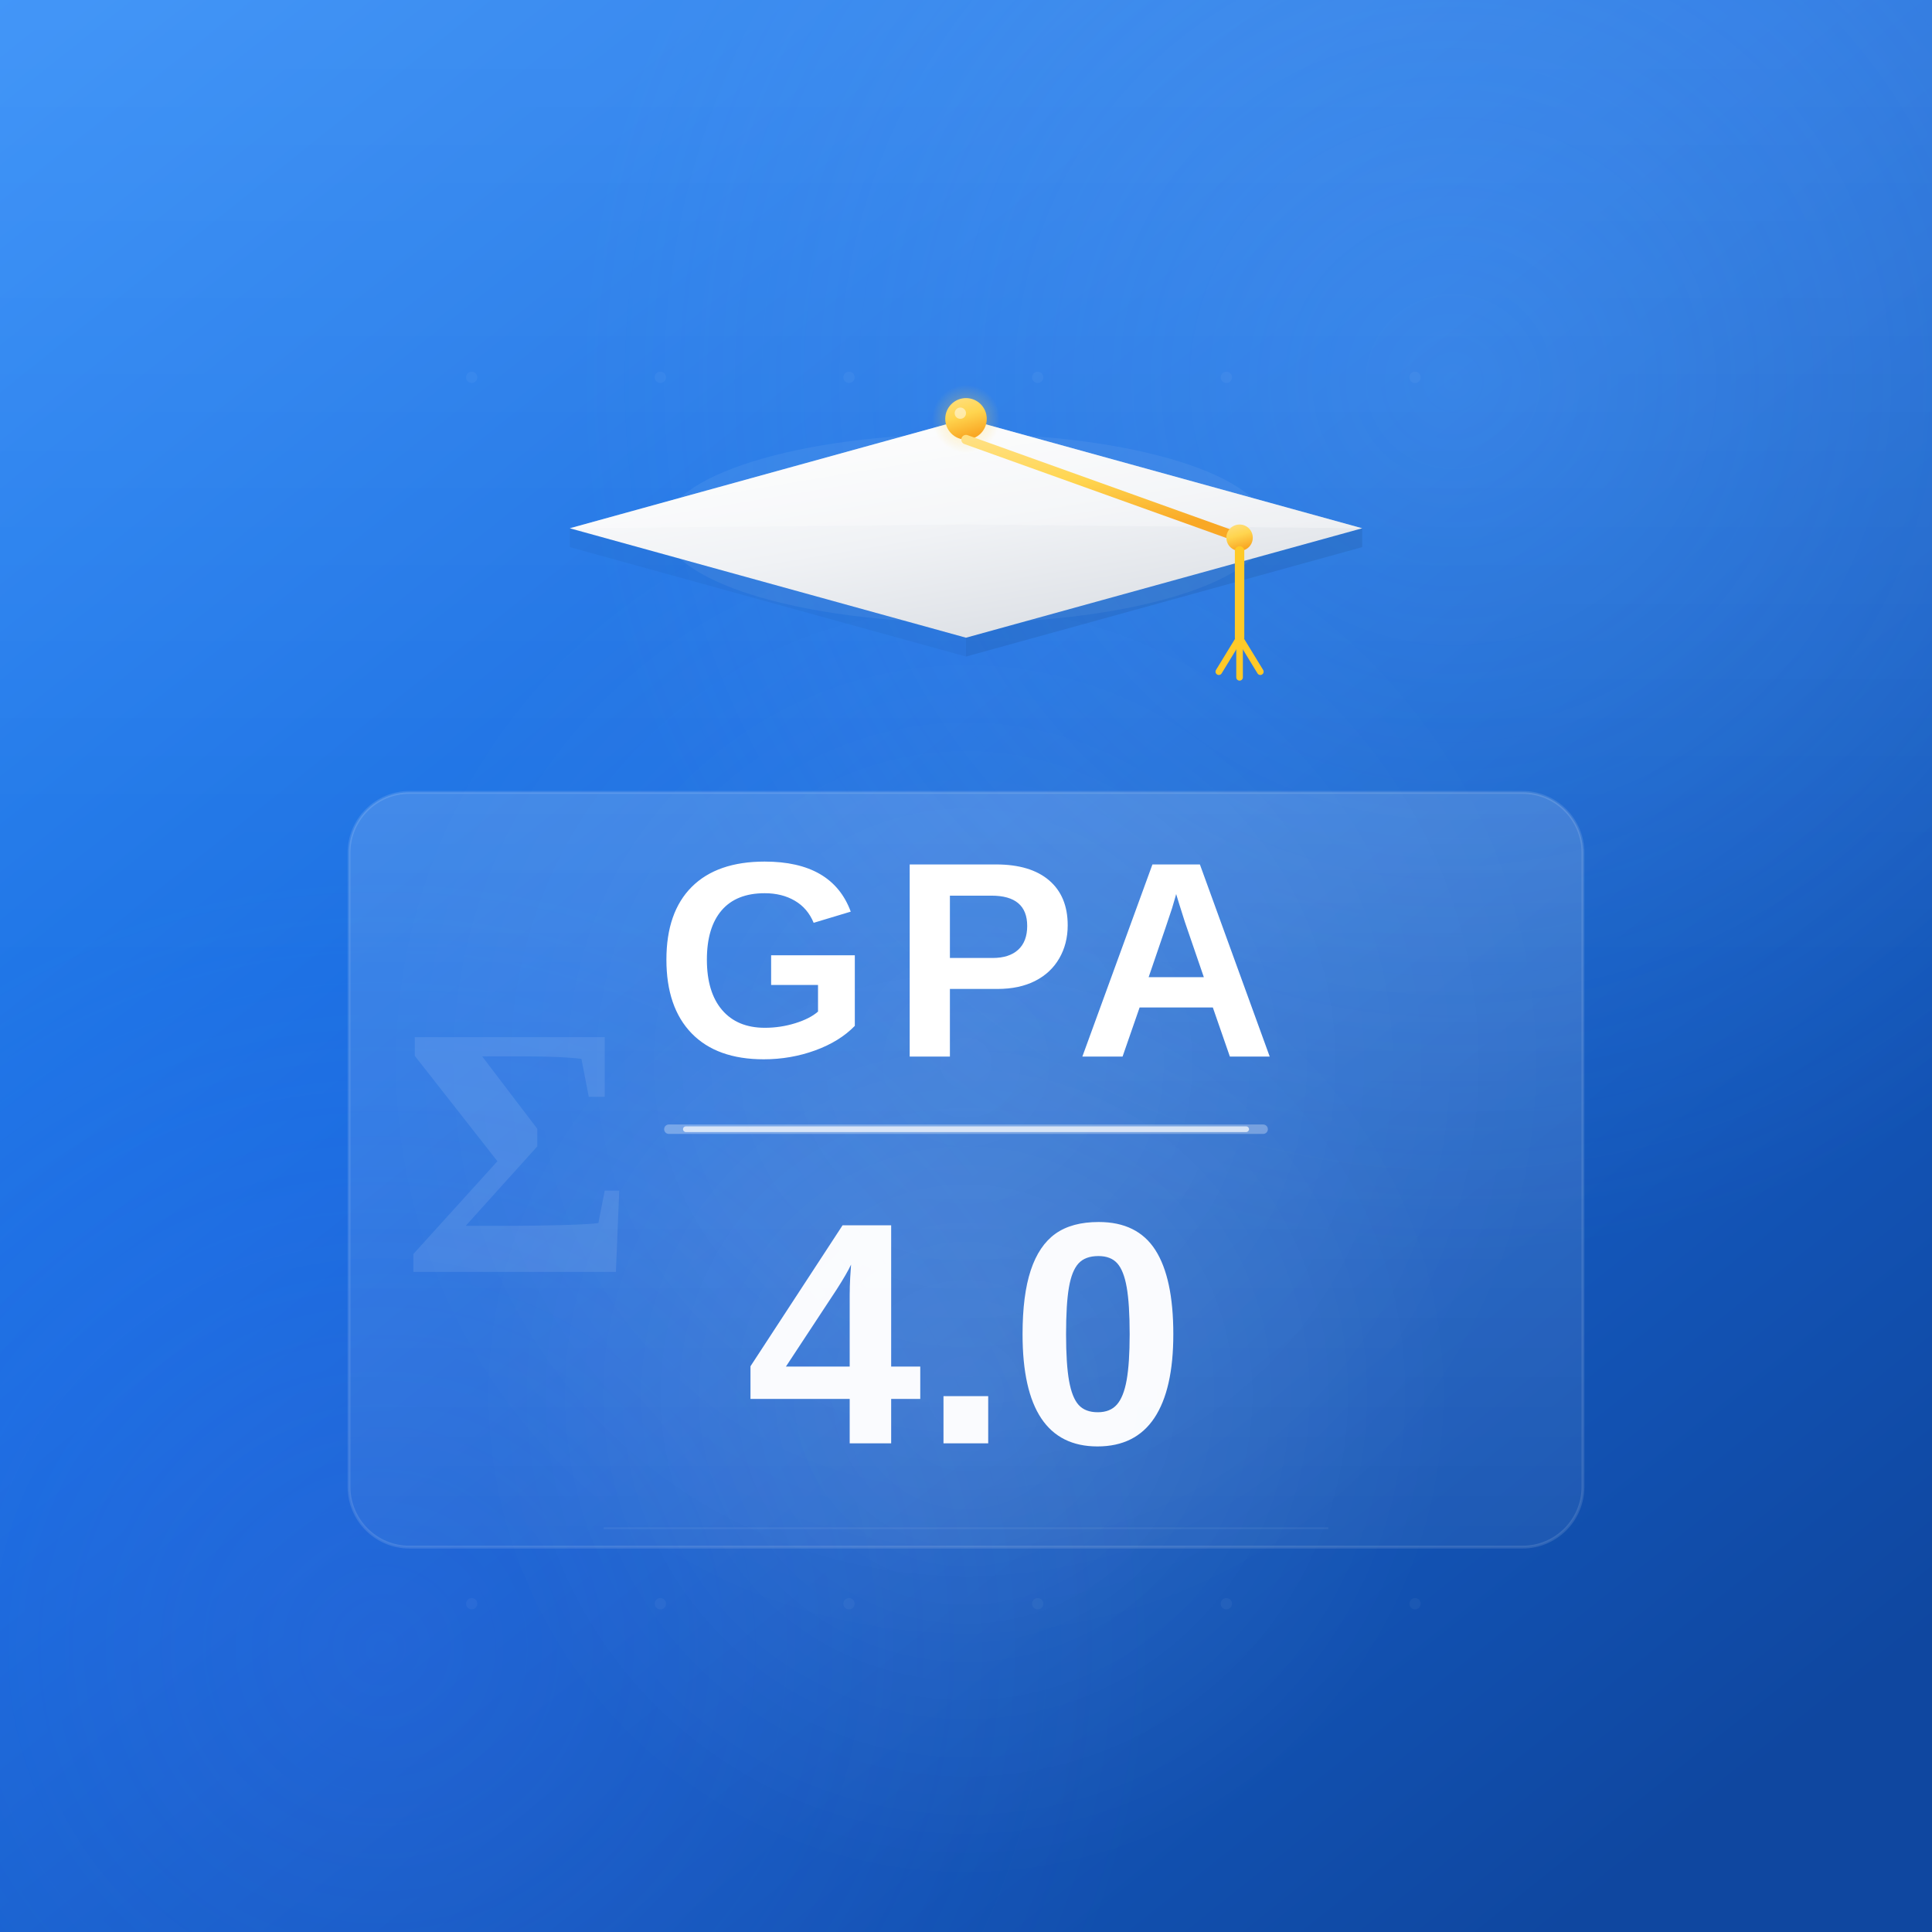
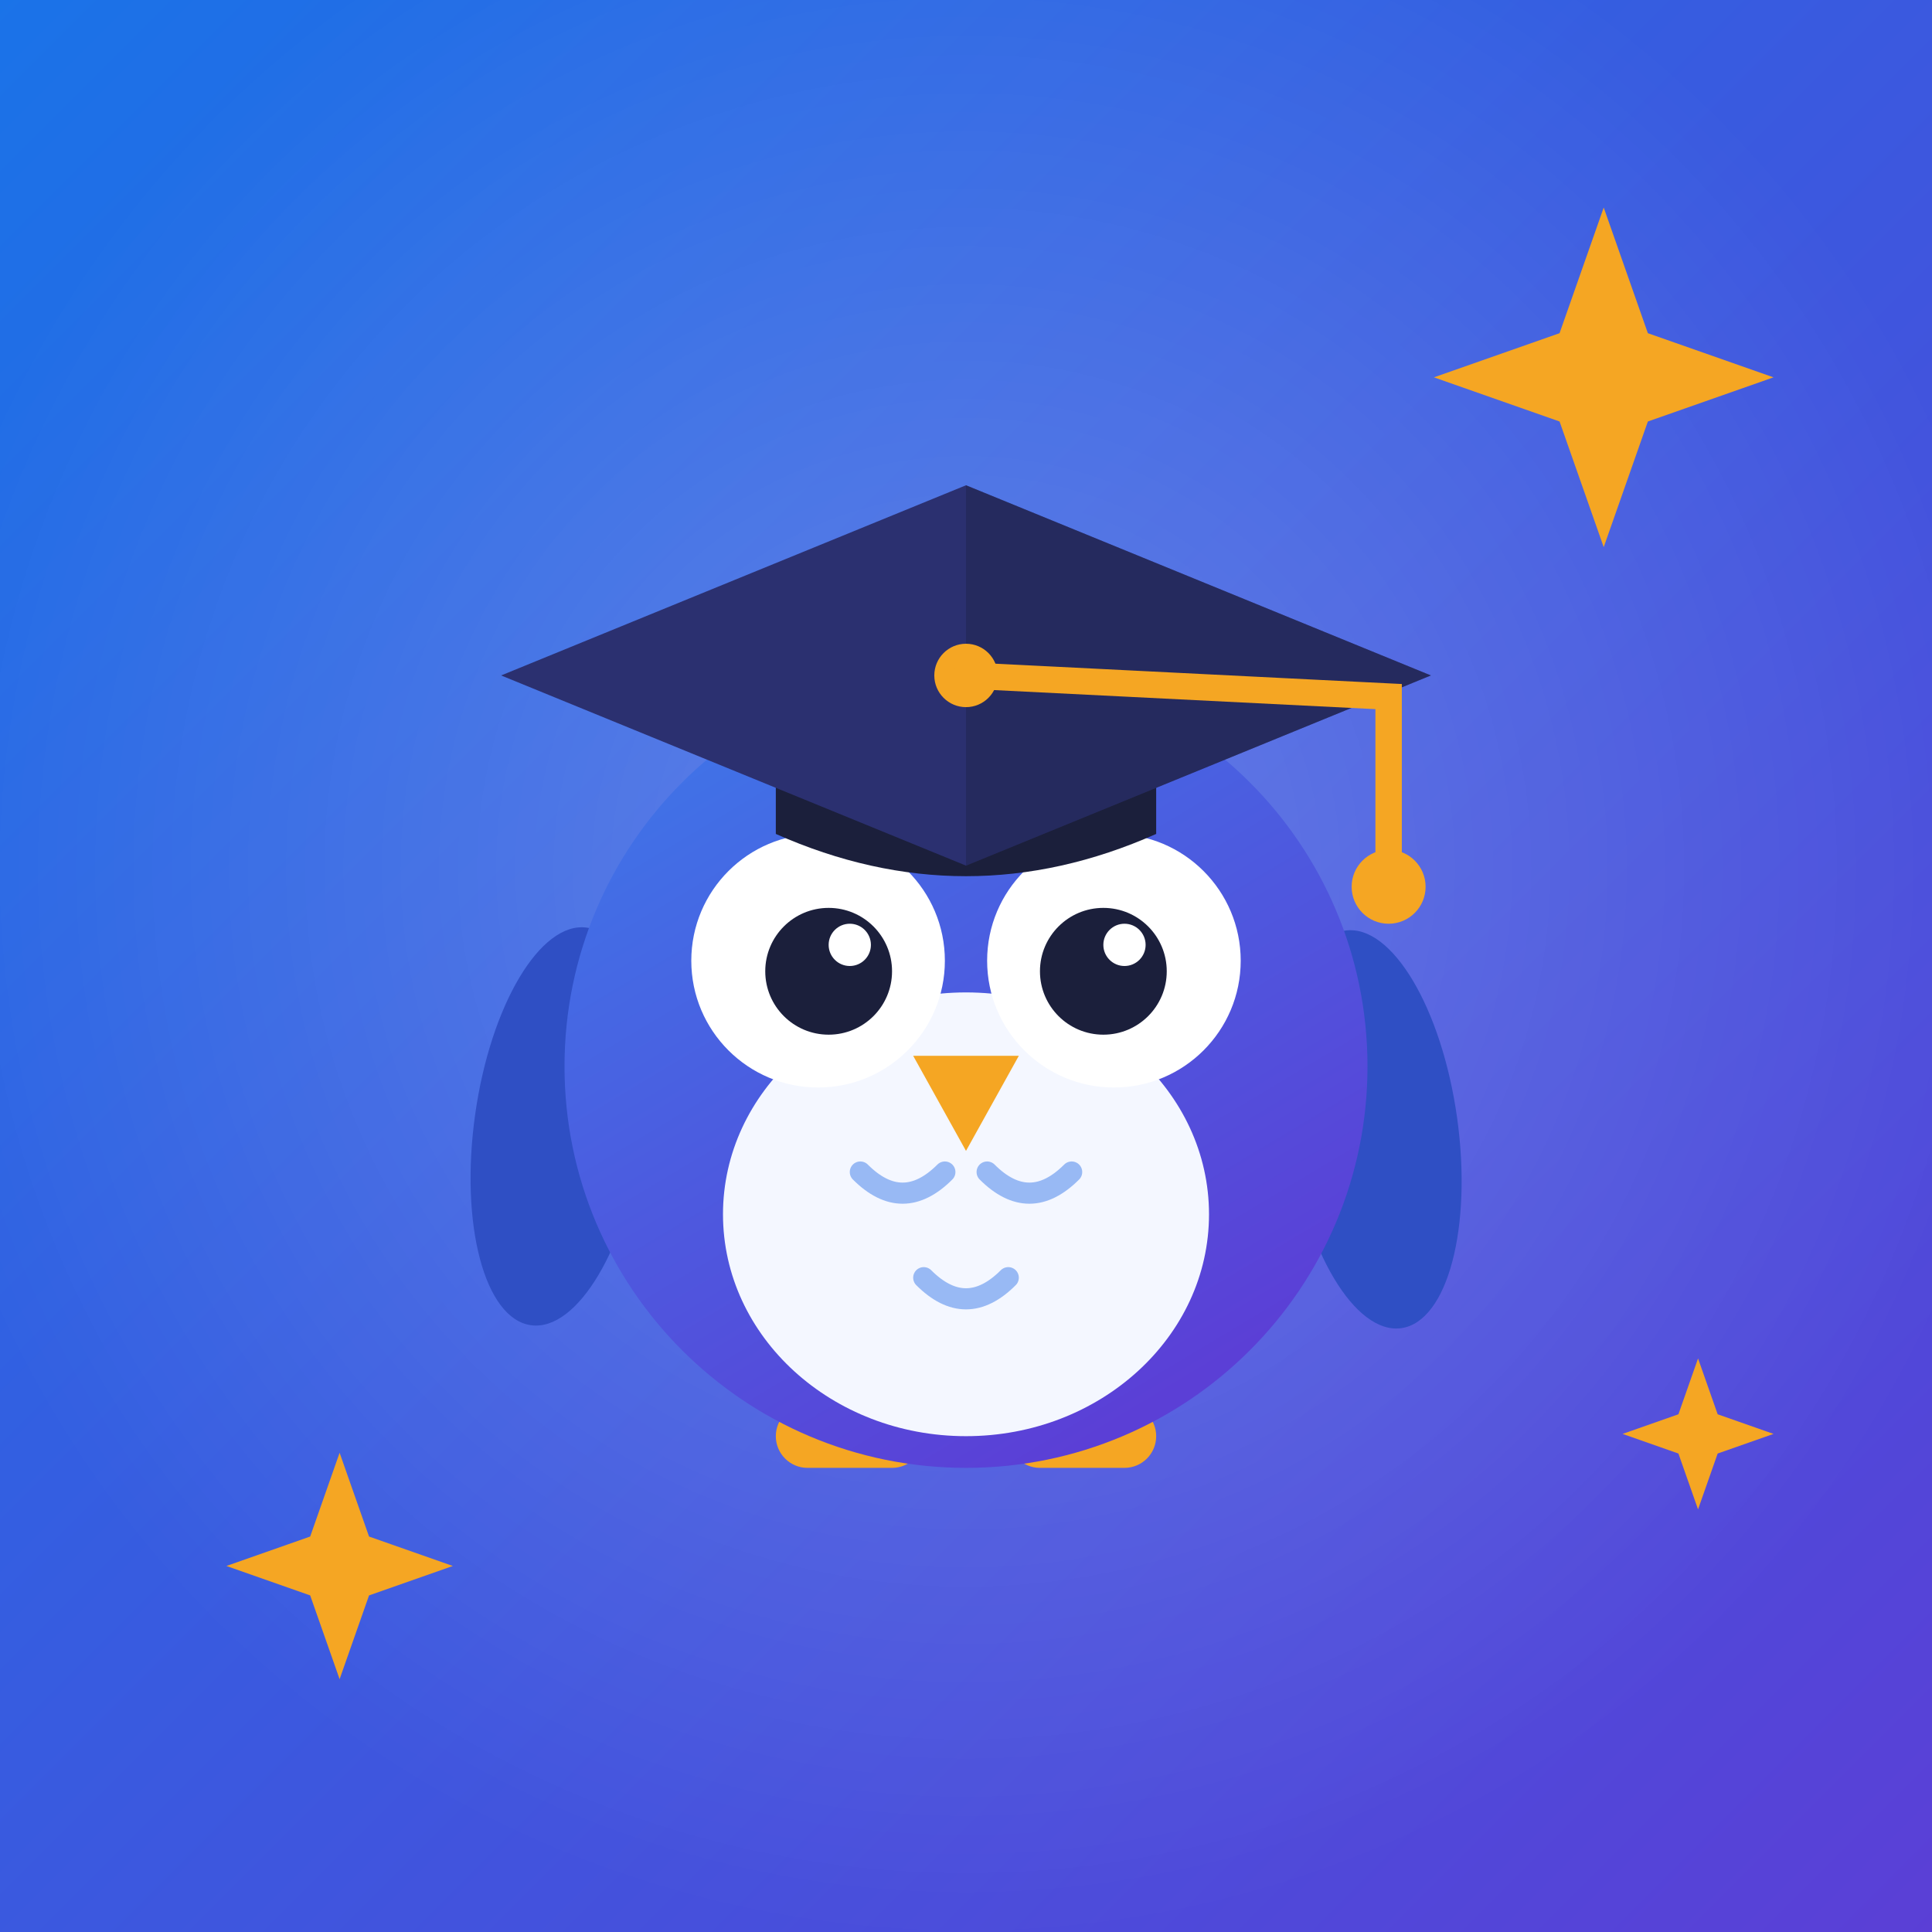
<svg xmlns="http://www.w3.org/2000/svg" viewBox="0 0 1024 1024" width="1024" height="1024">
  <defs>
-     <linearGradient id="bg" x1="0" y1="0" x2="0.8" y2="1">
-       <stop offset="0%" stop-color="#2E8BF7" />
-       <stop offset="45%" stop-color="#1A6DE0" />
-       <stop offset="100%" stop-color="#0F47A0" />
+     <linearGradient id="body" x1="0" y1="0" x2="0.6" y2="1">
+       <stop offset="0" stop-color="#3B7BEA" />
+       <stop offset="1" stop-color="#5B3FD6" />
    </linearGradient>
-     <radialGradient id="glow1" cx="0.75" cy="0.2" r="0.45">
-       <stop offset="0%" stop-color="rgba(100,180,255,0.25)" />
-       <stop offset="100%" stop-color="rgba(100,180,255,0)" />
+     <linearGradient id="bg" x1="0" y1="0" x2="1" y2="1">
+       <stop offset="0" stop-color="#1A73E8" />
+       <stop offset="1" stop-color="#5B3FD6" />
+     </linearGradient>
+     <radialGradient id="glow" cx="0.5" cy="0.45" r="0.55">
+       <stop offset="0" stop-color="#ffffff" stop-opacity="0.22" />
+       <stop offset="1" stop-color="#ffffff" stop-opacity="0" />
    </radialGradient>
-     <radialGradient id="glow2" cx="0.2" cy="0.85" r="0.4">
-       <stop offset="0%" stop-color="rgba(80,120,255,0.2)" />
-       <stop offset="100%" stop-color="rgba(80,120,255,0)" />
-     </radialGradient>
-     <radialGradient id="glow3" cx="0.5" cy="0.55" r="0.3">
-       <stop offset="0%" stop-color="rgba(255,255,255,0.08)" />
-       <stop offset="100%" stop-color="rgba(255,255,255,0)" />
-     </radialGradient>
-     <radialGradient id="textGlow" cx="0.5" cy="0.72" r="0.25">
-       <stop offset="0%" stop-color="rgba(255,255,255,0.1)" />
-       <stop offset="100%" stop-color="rgba(255,255,255,0)" />
-     </radialGradient>
-     <linearGradient id="glass" x1="0" y1="0" x2="0" y2="1">
-       <stop offset="0%" stop-color="rgba(255,255,255,0.15)" />
-       <stop offset="100%" stop-color="rgba(255,255,255,0.05)" />
-     </linearGradient>
-     <linearGradient id="capGrad" x1="0.2" y1="0" x2="0.8" y2="1">
-       <stop offset="0%" stop-color="#FFFFFF" />
-       <stop offset="50%" stop-color="#F0F2F5" />
-       <stop offset="100%" stop-color="#D8DCE2" />
-     </linearGradient>
-     <linearGradient id="gold" x1="0" y1="0" x2="0.3" y2="1">
-       <stop offset="0%" stop-color="#FFE082" />
-       <stop offset="50%" stop-color="#FFD54F" />
-       <stop offset="100%" stop-color="#F9A825" />
-     </linearGradient>
-     <radialGradient id="goldGlow" cx="0.5" cy="0.5" r="0.5">
-       <stop offset="0%" stop-color="rgba(255,213,79,0.5)" />
-       <stop offset="100%" stop-color="rgba(255,213,79,0)" />
-     </radialGradient>
-     <linearGradient id="topShine" x1="0" y1="0" x2="0" y2="0.5">
-       <stop offset="0%" stop-color="rgba(255,255,255,0.1)" />
-       <stop offset="100%" stop-color="rgba(255,255,255,0)" />
-     </linearGradient>
  </defs>
  <rect width="1024" height="1024" fill="url(#bg)" />
-   <rect width="1024" height="1024" fill="url(#glow1)" />
-   <rect width="1024" height="1024" fill="url(#glow2)" />
-   <rect width="1024" height="1024" fill="url(#glow3)" />
-   <rect width="1024" height="1024" fill="url(#topShine)" />
-   <g opacity="0.04">
-     <circle cx="250" cy="200" r="3" fill="white" />
-     <circle cx="350" cy="200" r="3" fill="white" />
-     <circle cx="450" cy="200" r="3" fill="white" />
-     <circle cx="550" cy="200" r="3" fill="white" />
-     <circle cx="650" cy="200" r="3" fill="white" />
-     <circle cx="750" cy="200" r="3" fill="white" />
-     <circle cx="250" cy="850" r="3" fill="white" />
-     <circle cx="350" cy="850" r="3" fill="white" />
-     <circle cx="450" cy="850" r="3" fill="white" />
-     <circle cx="550" cy="850" r="3" fill="white" />
-     <circle cx="650" cy="850" r="3" fill="white" />
-     <circle cx="750" cy="850" r="3" fill="white" />
+   <rect width="1024" height="1024" fill="url(#glow)" />
+   <path transform="translate(850 200) scale(9)" d="M0 -10 L2.6 -2.6 L10 0 L2.6 2.6 L0 10 L-2.6 2.6 L-10 0 L-2.6 -2.6 Z" fill="#F5A623" />
+   <path transform="translate(180 830) scale(6)" d="M0 -10 L2.6 -2.6 L10 0 L2.6 2.6 L0 10 L-2.6 2.6 L-10 0 L-2.6 -2.6 Z" fill="#F5A623" />
+   <path transform="translate(900 760) scale(4)" d="M0 -10 L2.6 -2.6 L10 0 L2.6 2.6 L0 10 L-2.6 2.6 L-10 0 L-2.6 -2.6 Z" fill="#F5A623" />
+   <g transform="translate(176 162) scale(5.6)">
+     <rect x="42" y="104" width="14" height="6" rx="3" fill="#F5A623" />
+     <rect x="64" y="104" width="14" height="6" rx="3" fill="#F5A623" />
+     <g transform="rotate(8 24 74)">
+       <ellipse cx="22" cy="78" rx="8" ry="19" fill="#2F4FC4" />
+     </g>
+     <g transform="rotate(-8 98 74)">
+       <ellipse cx="98" cy="78" rx="8" ry="19" fill="#2F4FC4" />
+     </g>
+     <ellipse cx="60" cy="72" rx="38" ry="38" fill="url(#body)" />
+     <ellipse cx="60" cy="86" rx="23" ry="21" fill="#F4F7FF" />
+     <path d="M50 82 q4 4 8 0 M62 82 q4 4 8 0 M56 92 q4 4 8 0" stroke="#3B7BEA" stroke-width="2" stroke-linecap="round" fill="none" opacity="0.5" />
+     <circle cx="46" cy="62" r="12" fill="#fff" />
+     <circle cx="74" cy="62" r="12" fill="#fff" />
+     <circle cx="47" cy="63" r="6" fill="#1B1F3B" />
+     <circle cx="73" cy="63" r="6" fill="#1B1F3B" />
+     <circle cx="49" cy="60.5" r="2" fill="#fff" />
+     <circle cx="75" cy="60.5" r="2" fill="#fff" />
+     <path d="M55 71 L65 71 L60 80 Z" fill="#F5A623" />
+     <g transform="translate(0 -5)">
+       <path d="M42 44 L42 55 Q60 63 78 55 L78 44 Z" fill="#1B1F3B" />
+       <path d="M16 40 L60 22 L104 40 L60 58 Z" fill="#2B3070" />
+       <path d="M60 22 L104 40 L60 58 Z" fill="#1B1F3B" opacity="0.35" />
+       <circle cx="60" cy="40" r="3" fill="#F5A623" />
+       <path d="M60 40 L100 42 L100 58" stroke="#F5A623" stroke-width="2.5" fill="none" stroke-linecap="round" />
+       <circle cx="100" cy="60" r="3.5" fill="#F5A623" />
+     </g>
  </g>
-   <g transform="translate(512, 280)">
-     <ellipse cx="0" cy="0" rx="160" ry="50" fill="rgba(255,255,255,0.06)" />
-     <polygon points="0,-58 210,0 0,58 -210,0" fill="url(#capGrad)" />
-     <polygon points="0,-58 210,0 0,-2 -210,0" fill="rgba(255,255,255,0.3)" />
-     <polygon points="0,58 210,0 210,10 0,68" fill="rgba(0,0,0,0.08)" />
-     <polygon points="0,58 -210,0 -210,10 0,68" fill="rgba(0,0,0,0.04)" />
-     <circle cx="0" cy="-58" r="18" fill="url(#goldGlow)" />
-     <circle cx="0" cy="-58" r="11" fill="url(#gold)" />
-     <circle cx="-3" cy="-61" r="3" fill="rgba(255,255,255,0.5)" />
-     <line x1="0" y1="-47" x2="145" y2="5" stroke="url(#gold)" stroke-width="5" stroke-linecap="round" />
-     <circle cx="145" cy="5" r="7" fill="url(#gold)" />
-     <line x1="145" y1="12" x2="145" y2="58" stroke="#FFCA28" stroke-width="5" stroke-linecap="round" />
-     <line x1="145" y1="58" x2="134" y2="76" stroke="#FFCA28" stroke-width="3.5" stroke-linecap="round" />
-     <line x1="145" y1="58" x2="145" y2="79" stroke="#FFCA28" stroke-width="3.5" stroke-linecap="round" />
-     <line x1="145" y1="58" x2="156" y2="76" stroke="#FFCA28" stroke-width="3.5" stroke-linecap="round" />
-   </g>
-   <rect x="185" y="420" width="654" height="400" rx="32" fill="url(#glass)" />
-   <rect x="185" y="420" width="654" height="400" rx="32" fill="none" stroke="rgba(255,255,255,0.12)" stroke-width="1.5" />
-   <rect width="1024" height="1024" fill="url(#textGlow)" />
-   <text x="275" y="610" font-family="Georgia, 'Times New Roman', serif" font-size="190" font-weight="bold" fill="rgba(255,255,255,0.1)" text-anchor="middle" dominant-baseline="central">Σ</text>
-   <text x="512" y="560" font-family="Arial, Helvetica, sans-serif" font-size="148" font-weight="900" fill="white" text-anchor="middle" letter-spacing="10">GPA</text>
-   <rect x="352" y="596" width="320" height="5" rx="2.5" fill="rgba(255,255,255,0.3)" />
-   <rect x="362" y="597" width="300" height="3" rx="1.5" fill="rgba(255,255,255,0.7)" />
-   <text x="512" y="765" font-family="Arial, Helvetica, sans-serif" font-size="168" font-weight="900" fill="white" text-anchor="middle" opacity="0.97">4.0</text>
-   <line x1="320" y1="810" x2="704" y2="810" stroke="rgba(255,255,255,0.06)" stroke-width="1" />
</svg>
